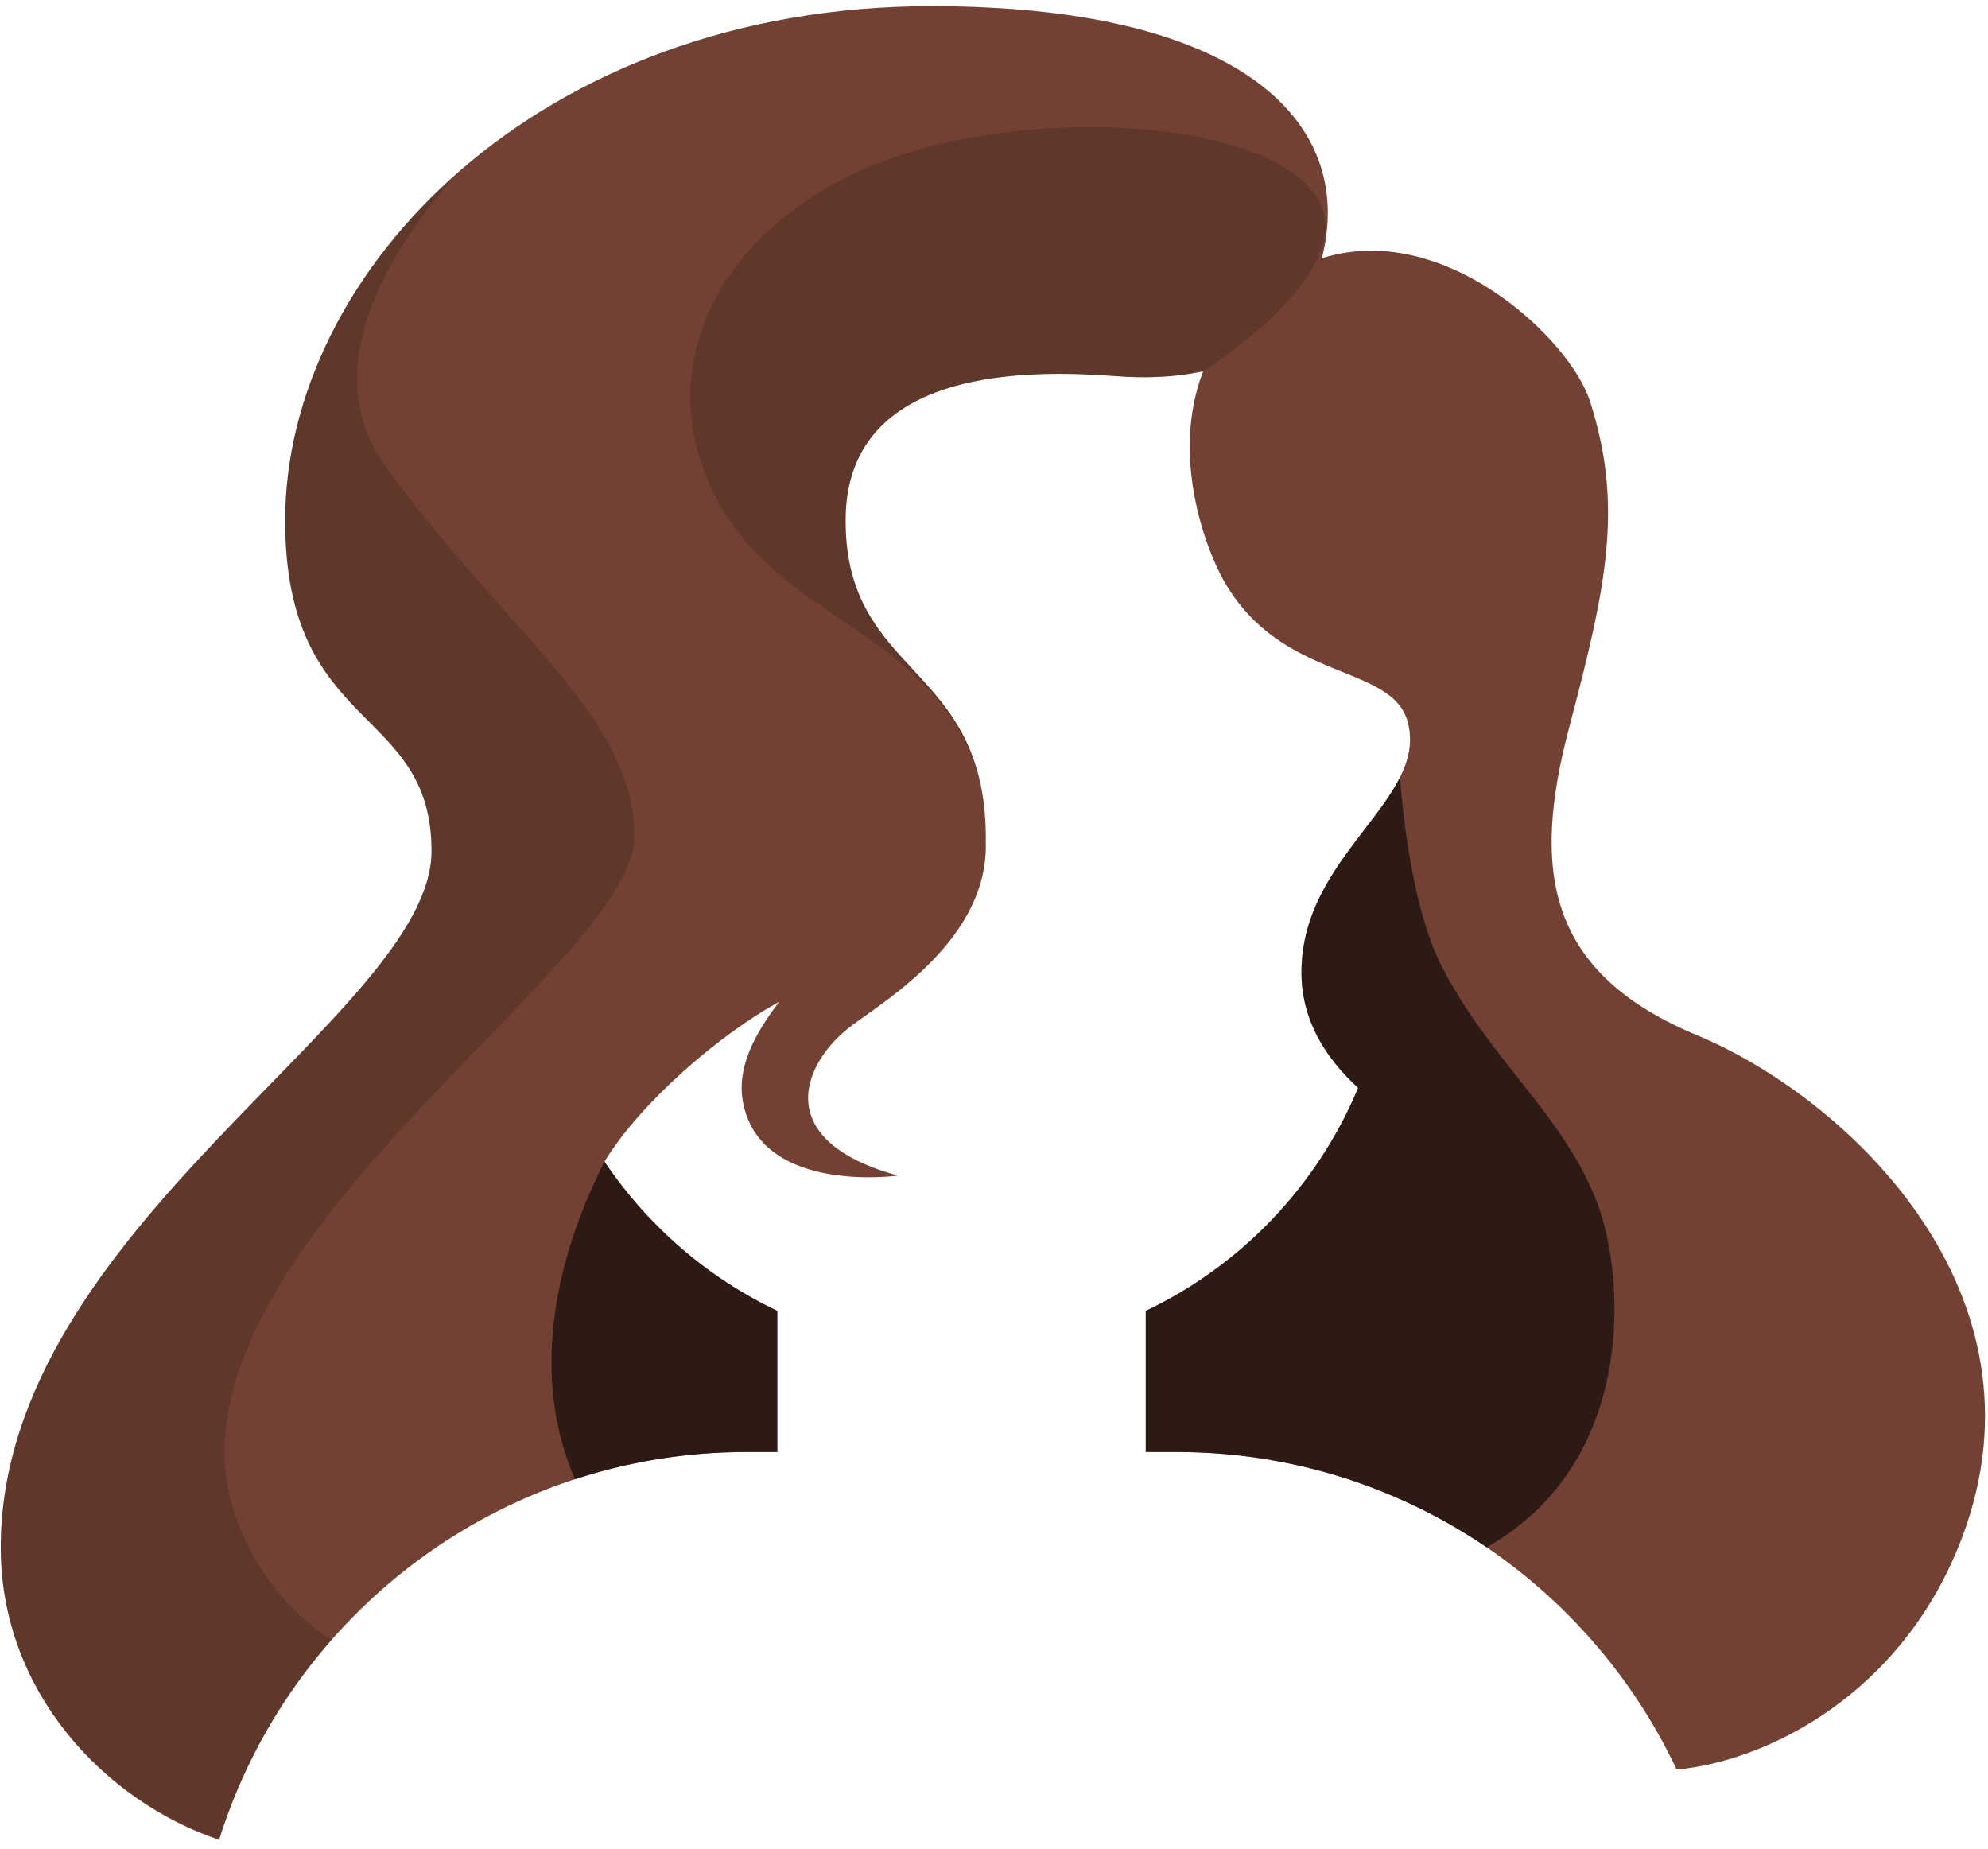
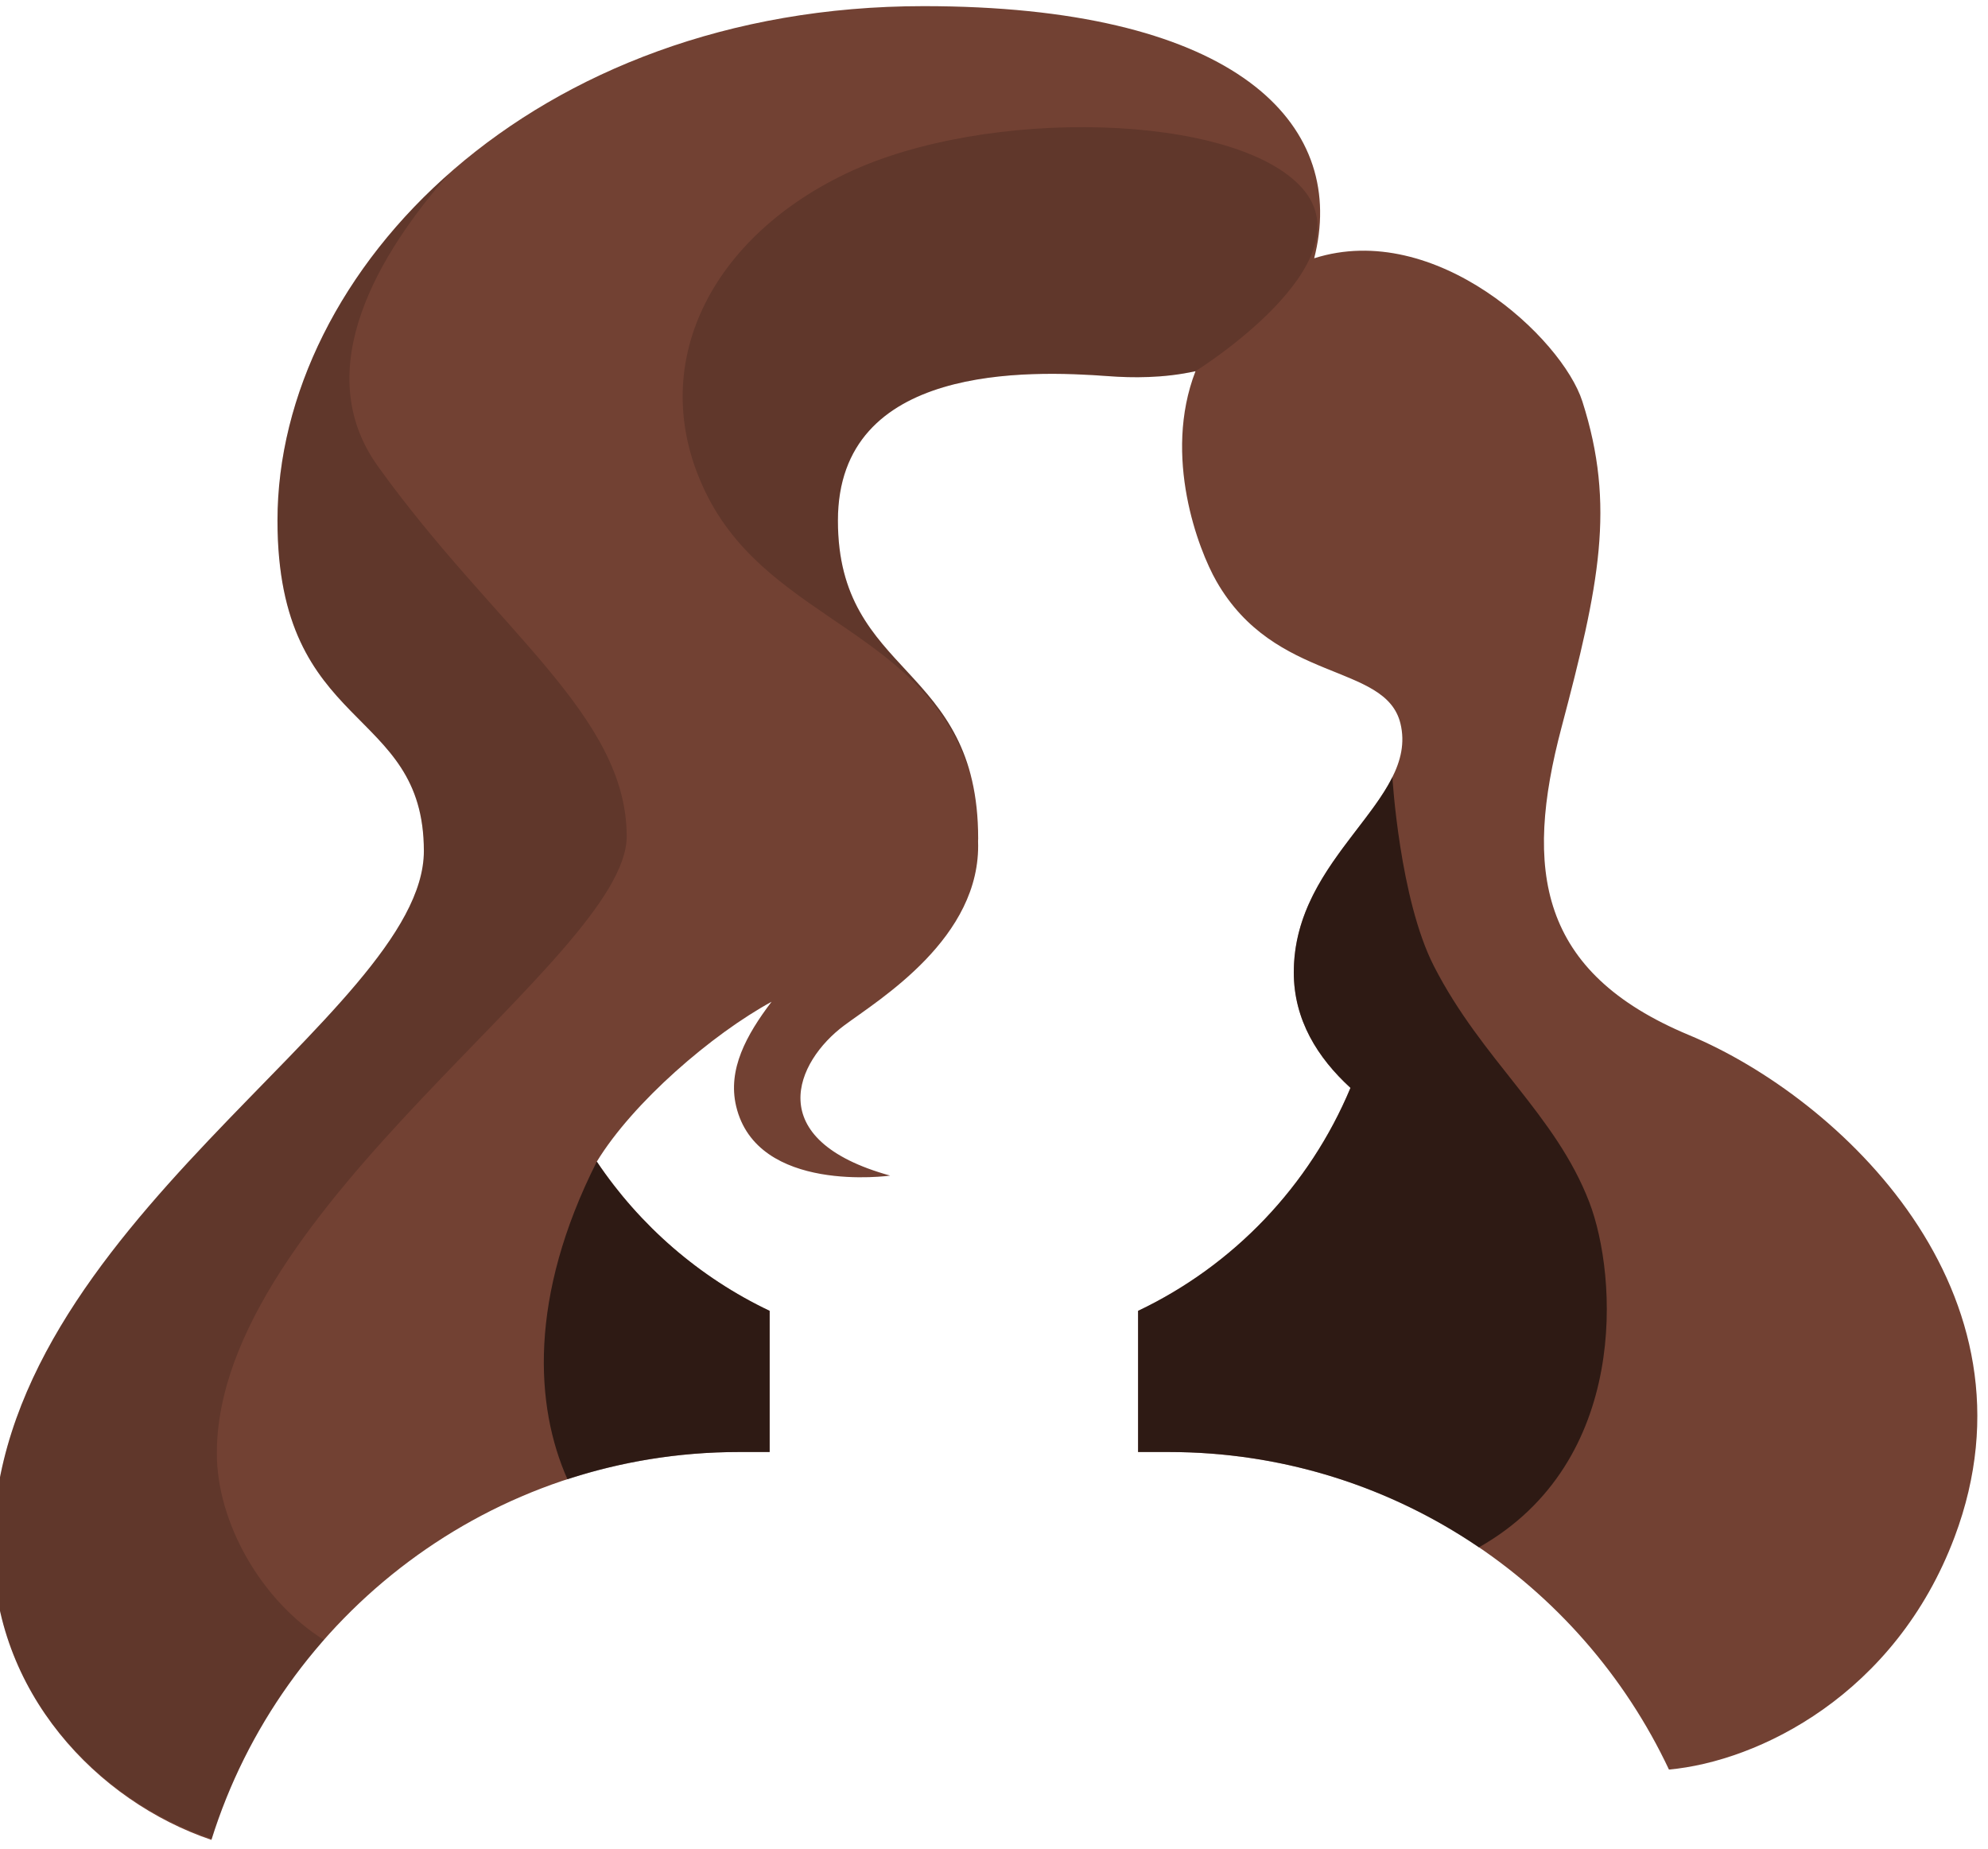
<svg xmlns="http://www.w3.org/2000/svg" xmlns:ns1="http://design.blush" viewBox="7.7 9.8 259 240.8" overflow="visible" width="259px" height="240.8px">
  <g id="Hairstyle/Long hair curly" stroke="none" stroke-width="1" fill="none" fill-rule="evenodd">
-     <g id="Group-13" transform="translate(7.8, 9.6)">
-       <path d="M220.947,135.039 C201.332,126.866 199.425,113.517 204.329,94.991 C209.232,76.465 211.412,66.112 207.053,52.491 C204.42,44.262 187.935,28.81 172.115,33.845 C172.24,33.355 172.352,32.851 172.454,32.33 C175.722,15.439 160.739,1 121.235,1 C70.289,1 37.051,35.327 37.051,68.019 C37.051,95.808 56.122,91.994 56.122,111.064 C56.122,132.314 -0,160.103 -0,201.786 C-0,220.618 13.568,234.859 28.444,239.881 C37.582,210.607 64.888,189.354 97.171,189.354 L101.171,189.354 L101.171,172.363 L101.171,170.966 C92.025,166.621 84.253,159.862 78.655,151.522 C83.385,143.772 93.673,134.932 101.42,130.7 C98.134,135.027 95.677,139.517 96.804,144.298 C99.515,155.797 116.873,153.347 116.873,153.347 C99.987,148.677 104.609,138.461 110.875,133.791 C115.384,130.431 128.778,122.385 128.324,109.781 C128.327,109.664 128.337,109.549 128.337,109.43 C128.337,86.545 110.065,88.452 110.065,68.019 C110.065,47.587 134.858,48.421 145.359,49.205 C148.351,49.429 152.488,49.483 156.652,48.554 C152.359,59.651 157.034,71.821 159.377,75.92 C167.005,89.269 181.42,86.504 183.351,94.446 C185.802,104.526 169.457,111.609 169.457,126.866 C169.457,133.054 172.549,137.985 176.843,141.918 C171.512,154.678 161.616,165.054 149.172,170.965 L149.172,189.354 L153.171,189.354 C181.978,189.354 206.824,206.279 218.335,230.722 C230.011,229.655 247.817,220.979 255.547,200.425 C267.535,168.549 240.563,143.212 220.947,135.039" id="Fill-1" fill="#724133" ns1:color="Hair-500" />
+     <g id="Group-13" transform="translate(6.8, 9.6)">
+       <path d="M220.947,135.039 C201.332,126.866 199.425,113.517 204.329,94.991 C209.232,76.465 211.412,66.112 207.053,52.491 C204.42,44.262 187.935,28.81 172.115,33.845 C172.24,33.355 172.352,32.851 172.454,32.33 C175.722,15.439 160.739,1 121.235,1 C70.289,1 37.051,35.327 37.051,68.019 C37.051,95.808 56.122,91.994 56.122,111.064 C56.122,132.314 -0,160.103 -0,201.786 C-0,220.618 13.568,234.859 28.444,239.881 C37.582,210.607 64.888,189.354 97.171,189.354 L101.171,189.354 L101.171,172.363 L101.171,170.966 C92.025,166.621 84.253,159.862 78.655,151.522 C83.385,143.772 93.673,134.932 101.42,130.7 C98.134,135.027 95.677,139.517 96.804,144.298 C99.515,155.797 116.873,153.347 116.873,153.347 C99.987,148.677 104.609,138.461 110.875,133.791 C115.384,130.431 128.778,122.385 128.324,109.781 C128.327,109.664 128.337,109.549 128.337,109.43 C128.337,86.545 110.065,88.452 110.065,68.019 C110.065,47.587 134.858,48.421 145.359,49.205 C148.351,49.429 152.488,49.483 156.652,48.554 C152.359,59.651 157.034,71.821 159.377,75.92 C167.005,89.269 181.42,86.504 183.351,94.446 C185.802,104.526 169.457,111.609 169.457,126.866 C169.457,133.054 172.549,137.985 176.843,141.918 C171.512,154.678 161.616,165.054 149.172,170.965 L149.172,189.354 L153.171,189.354 C181.978,189.354 206.824,206.279 218.335,230.722 C230.011,229.655 247.817,220.979 255.547,200.425 C267.535,168.549 240.563,143.212 220.947,135.039" id="Hair-Color" fill="#724133" ns1:color="Hair-500" />
      <path d="M170.546,24.702 C161.827,14.894 129.407,14.077 111.154,22.795 C92.901,31.513 84.728,48.677 93.173,65.023 C101.603,81.339 121.888,82.479 127.425,101.436 C123.741,86.666 110.065,85.703 110.065,68.02 C110.065,47.587 134.858,48.421 145.359,49.205 C148.351,49.429 152.487,49.484 156.651,48.554 C156.651,48.554 179.264,34.51 170.546,24.702" id="Fill-4" fill-opacity=".16" fill="#000" />
      <path d="M43.105,213.836 C34.884,208.679 29.151,198.513 29.151,189.526 C29.151,157.651 82.549,124.959 82.549,109.158 C82.549,93.357 65.386,82.187 50.129,60.936 C41.069,48.317 50.359,33.104 59.4,22.828 C45.129,35.426 37.052,51.917 37.052,68.02 C37.052,95.808 56.123,91.994 56.123,111.065 C56.123,132.315 0.001,160.104 0.001,201.786 C0.001,220.637 13.596,234.733 28.489,239.731 C31.533,230.056 36.565,221.271 43.105,213.836" id="Fill-6" fill-opacity=".16" fill="#000" />
      <path d="M207.966,156.834 C203.56,145.348 193.976,138.309 187.709,126.049 C183.231,117.286 182.301,101.436 182.301,101.436 C178.808,108.459 169.456,115.323 169.456,126.866 C169.456,133.054 172.548,137.985 176.842,141.918 C171.512,154.678 161.615,165.054 149.171,170.965 L149.171,189.355 L153.17,189.355 C168.152,189.355 182.055,193.939 193.575,201.772 C213.275,190.638 211.617,166.353 207.966,156.834" id="Fill-8" fill-opacity=".6" fill="#000" />
      <path d="M101.171,189.355 L101.171,172.363 L101.171,170.965 C92.025,166.621 84.253,159.863 78.654,151.523 C69.75,169.162 70.593,183.38 74.827,192.903 C81.861,190.607 89.369,189.355 97.171,189.355 L101.171,189.355 Z" id="Fill-10" fill-opacity=".6" fill="#000" />
    </g>
  </g>
</svg>
